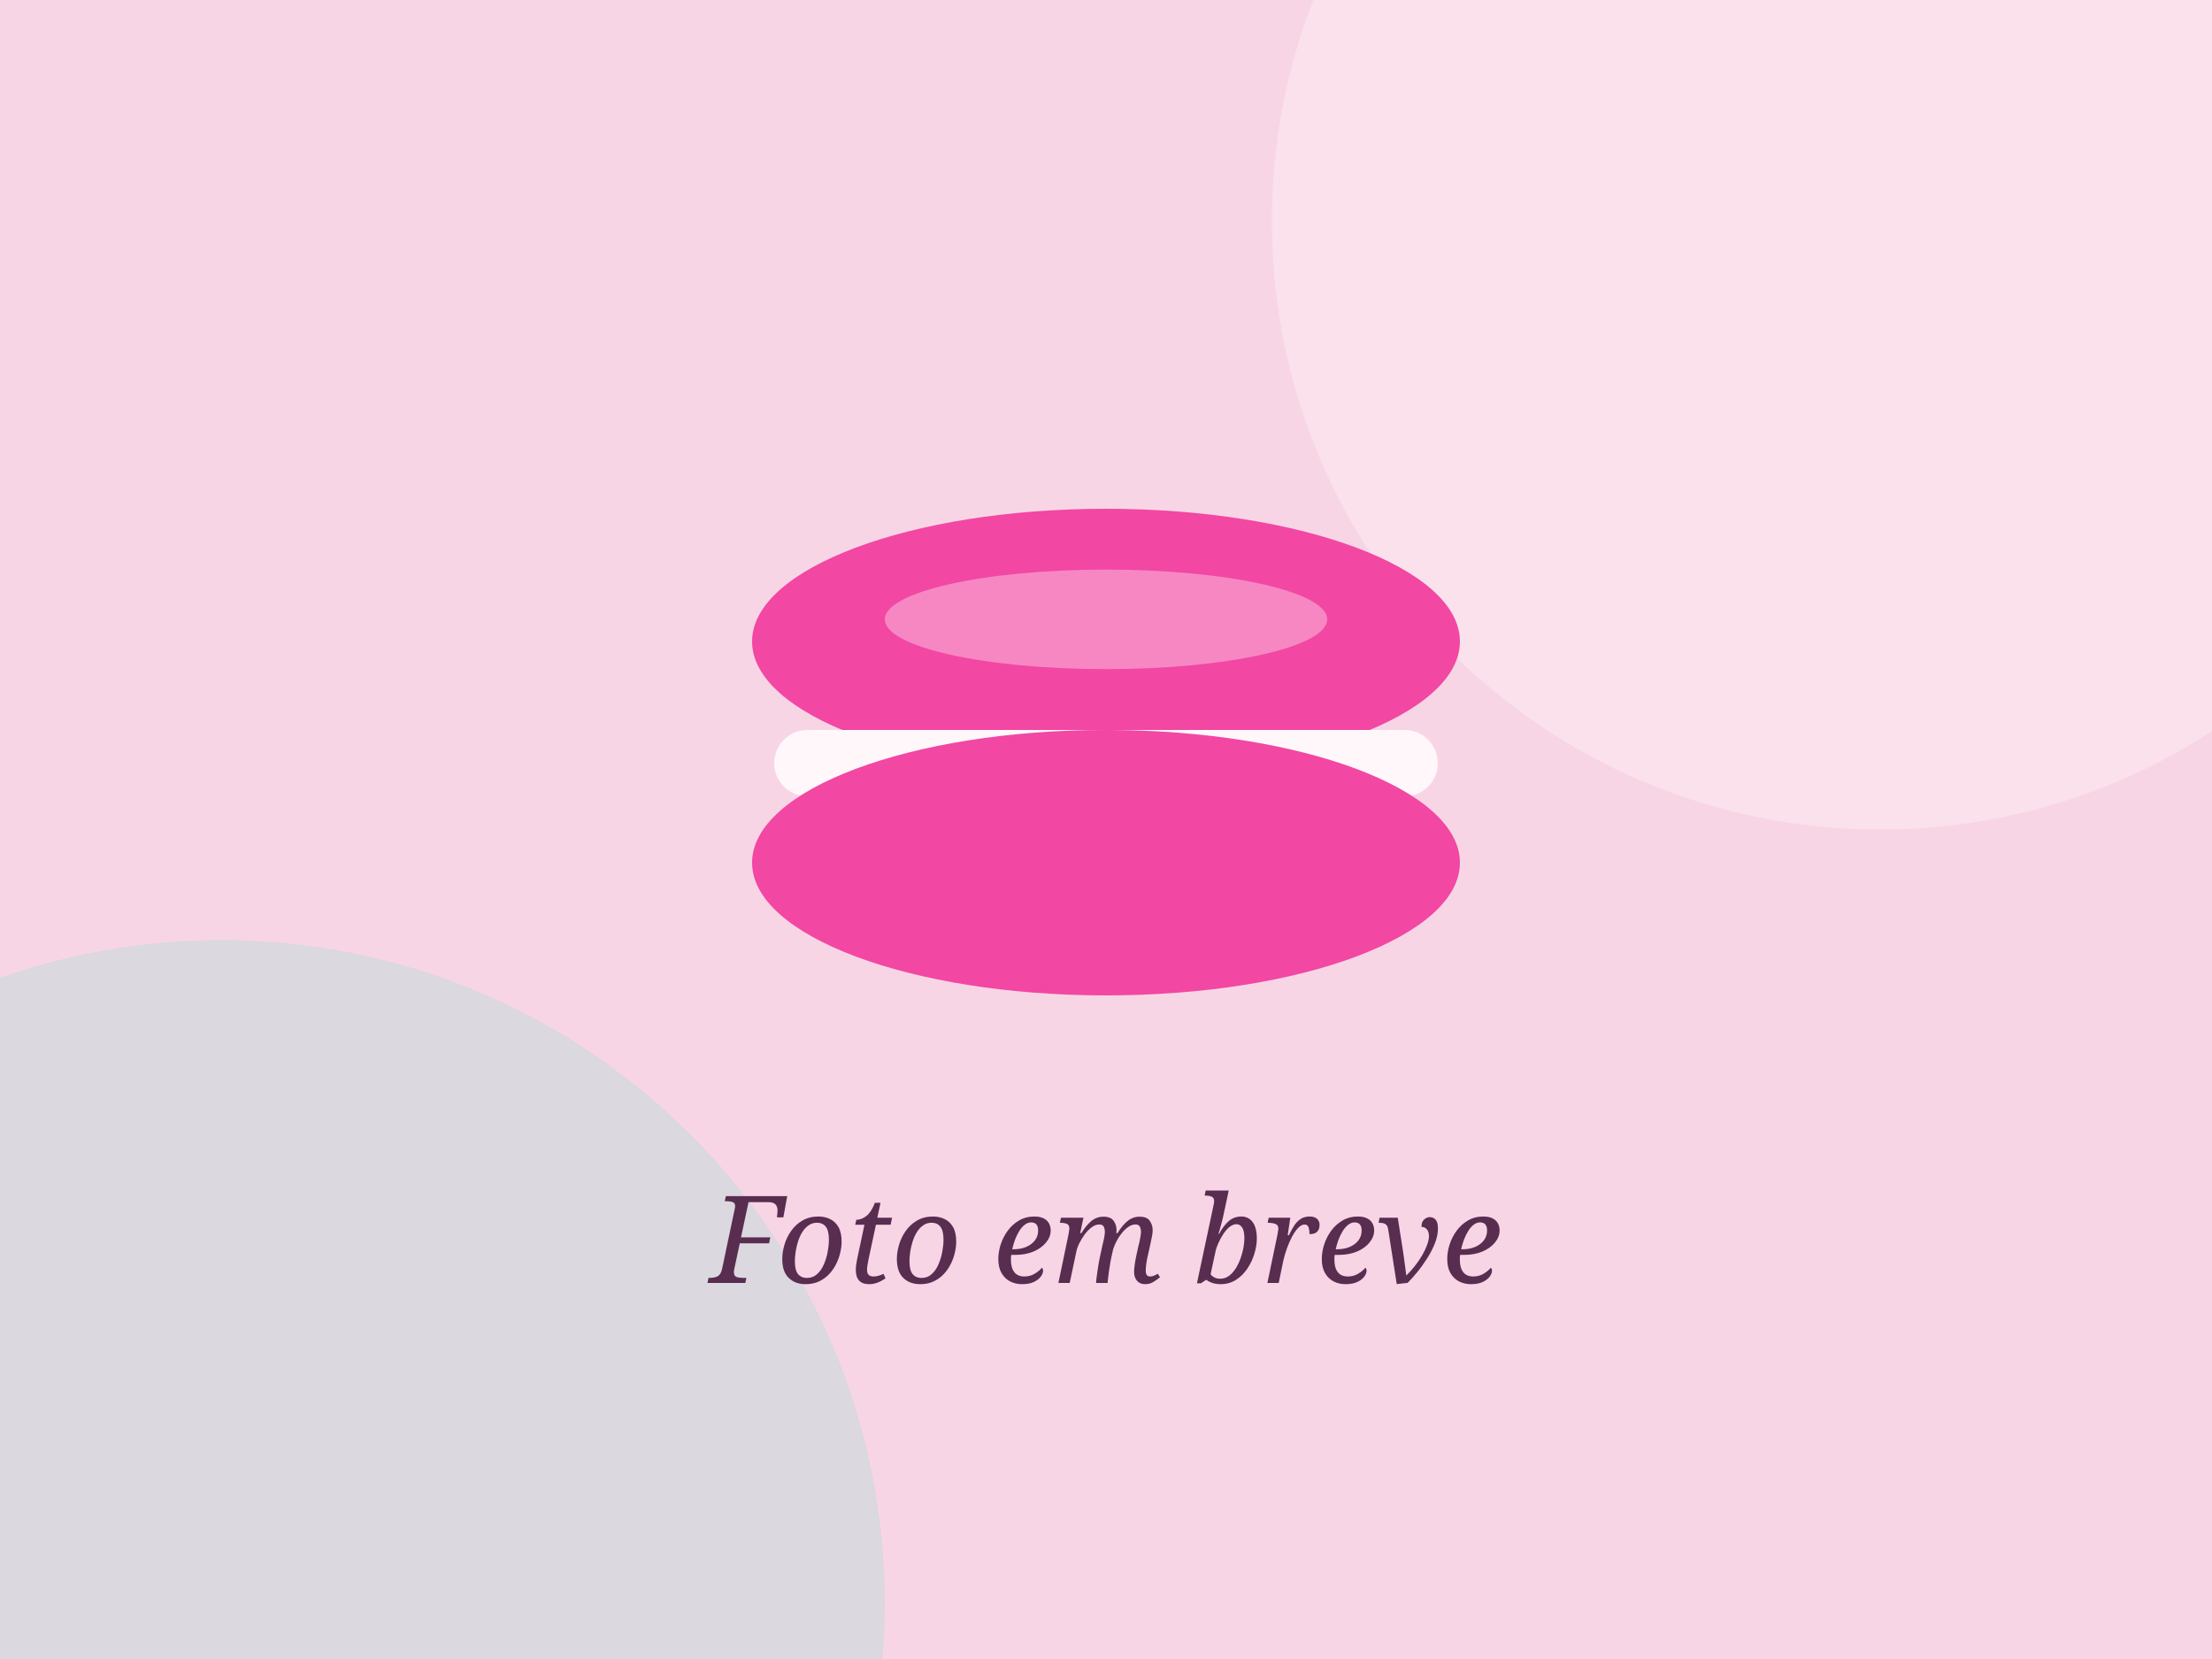
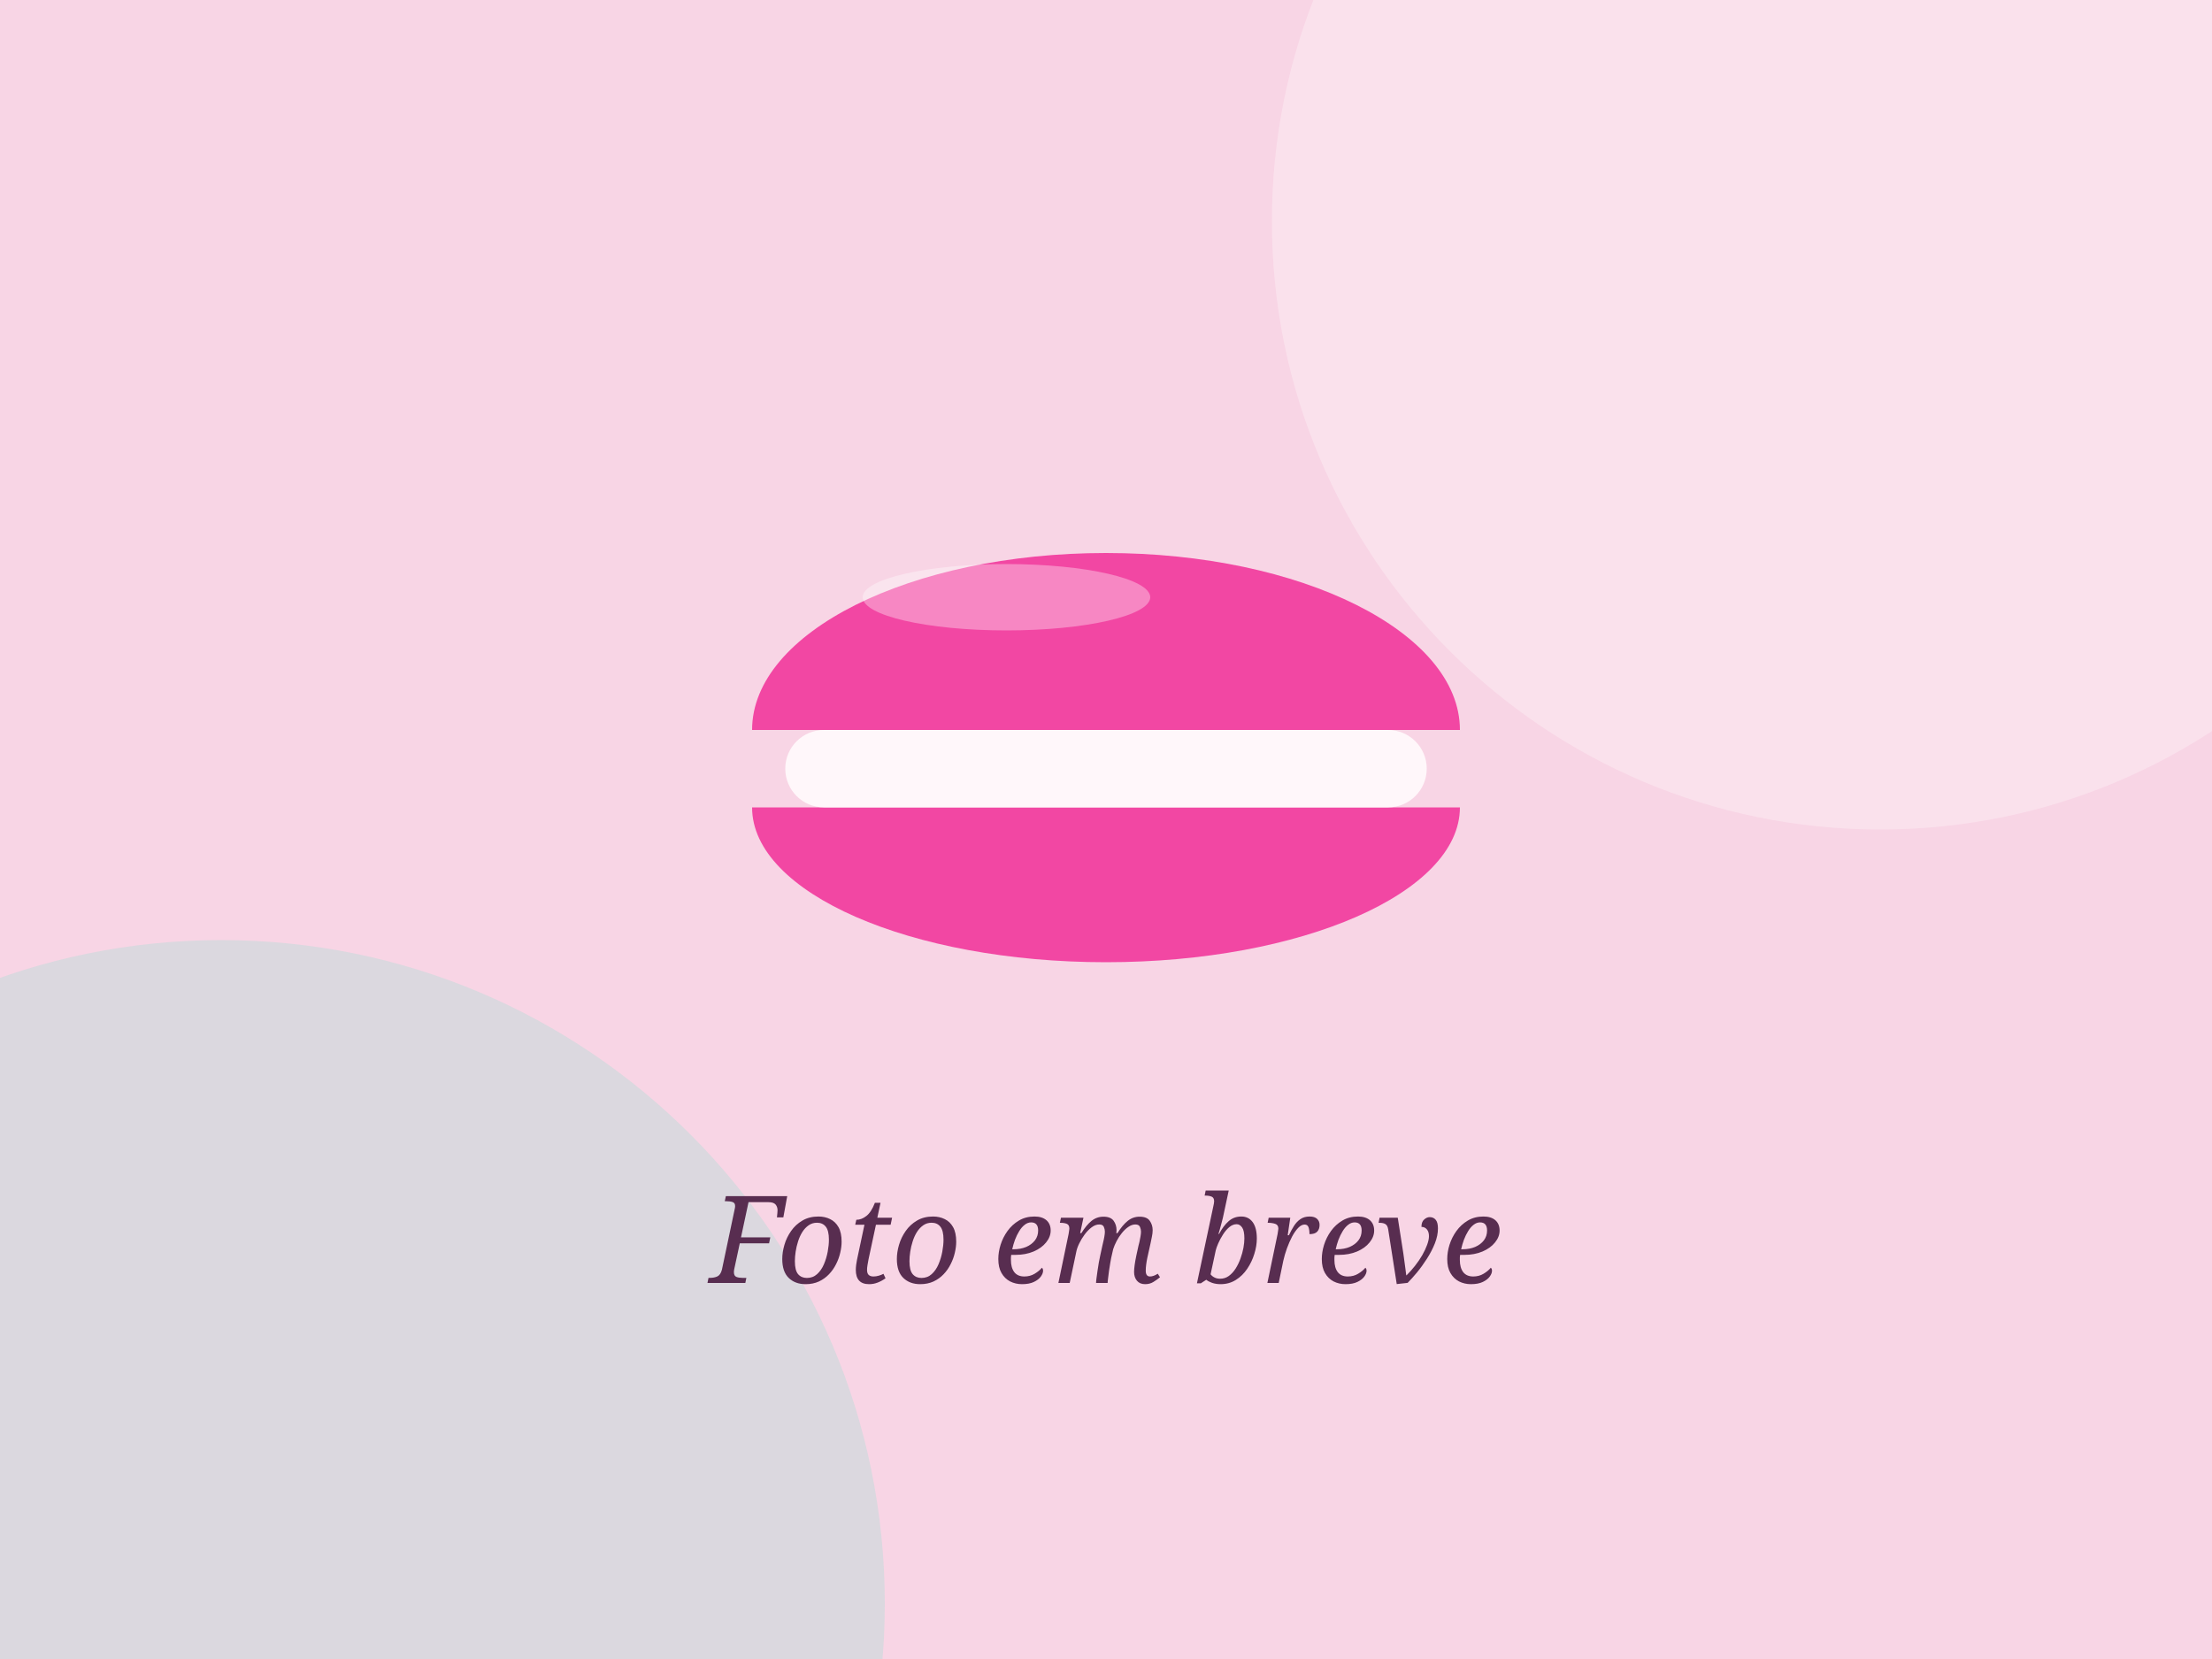
<svg xmlns="http://www.w3.org/2000/svg" viewBox="0 0 400 300" role="img" aria-label="Foto em breve">
  <rect width="400" height="300" fill="#F8D5E5" />
  <circle cx="340" cy="40" r="110" fill="#FFF7FA" opacity=".35" />
  <circle cx="40" cy="290" r="120" fill="#A5DDD3" opacity=".35" />
-   <g transform="translate(200 142)">
-     <ellipse cx="0" cy="-26" rx="64" ry="24" fill="#F247A3" />
-     <rect x="-60" y="-10" width="120" height="12" rx="6" fill="#FFF7FA" />
-     <ellipse cx="0" cy="14" rx="64" ry="24" fill="#F247A3" />
-     <ellipse cx="0" cy="-30" rx="40" ry="9" fill="#fff" opacity=".35" />
+   <g transform="translate(200 140)">
+     <path d="M-64 6 A64 28 0 0 0 64 6 Z" fill="#F247A3" />
+     <rect x="-58" y="-8" width="116" height="14" rx="7" fill="#FFF7FA" />
+     <path d="M-64 -8 A64 32 0 0 1 64 -8 Z" fill="#F247A3" />
+     <ellipse cx="-18" cy="-32" rx="26" ry="6" fill="#fff" opacity=".35" />
  </g>
  <text x="200" y="232" font-family="Georgia, serif" font-style="italic" font-size="22" text-anchor="middle" fill="#582D50">Foto em breve</text>
</svg>
